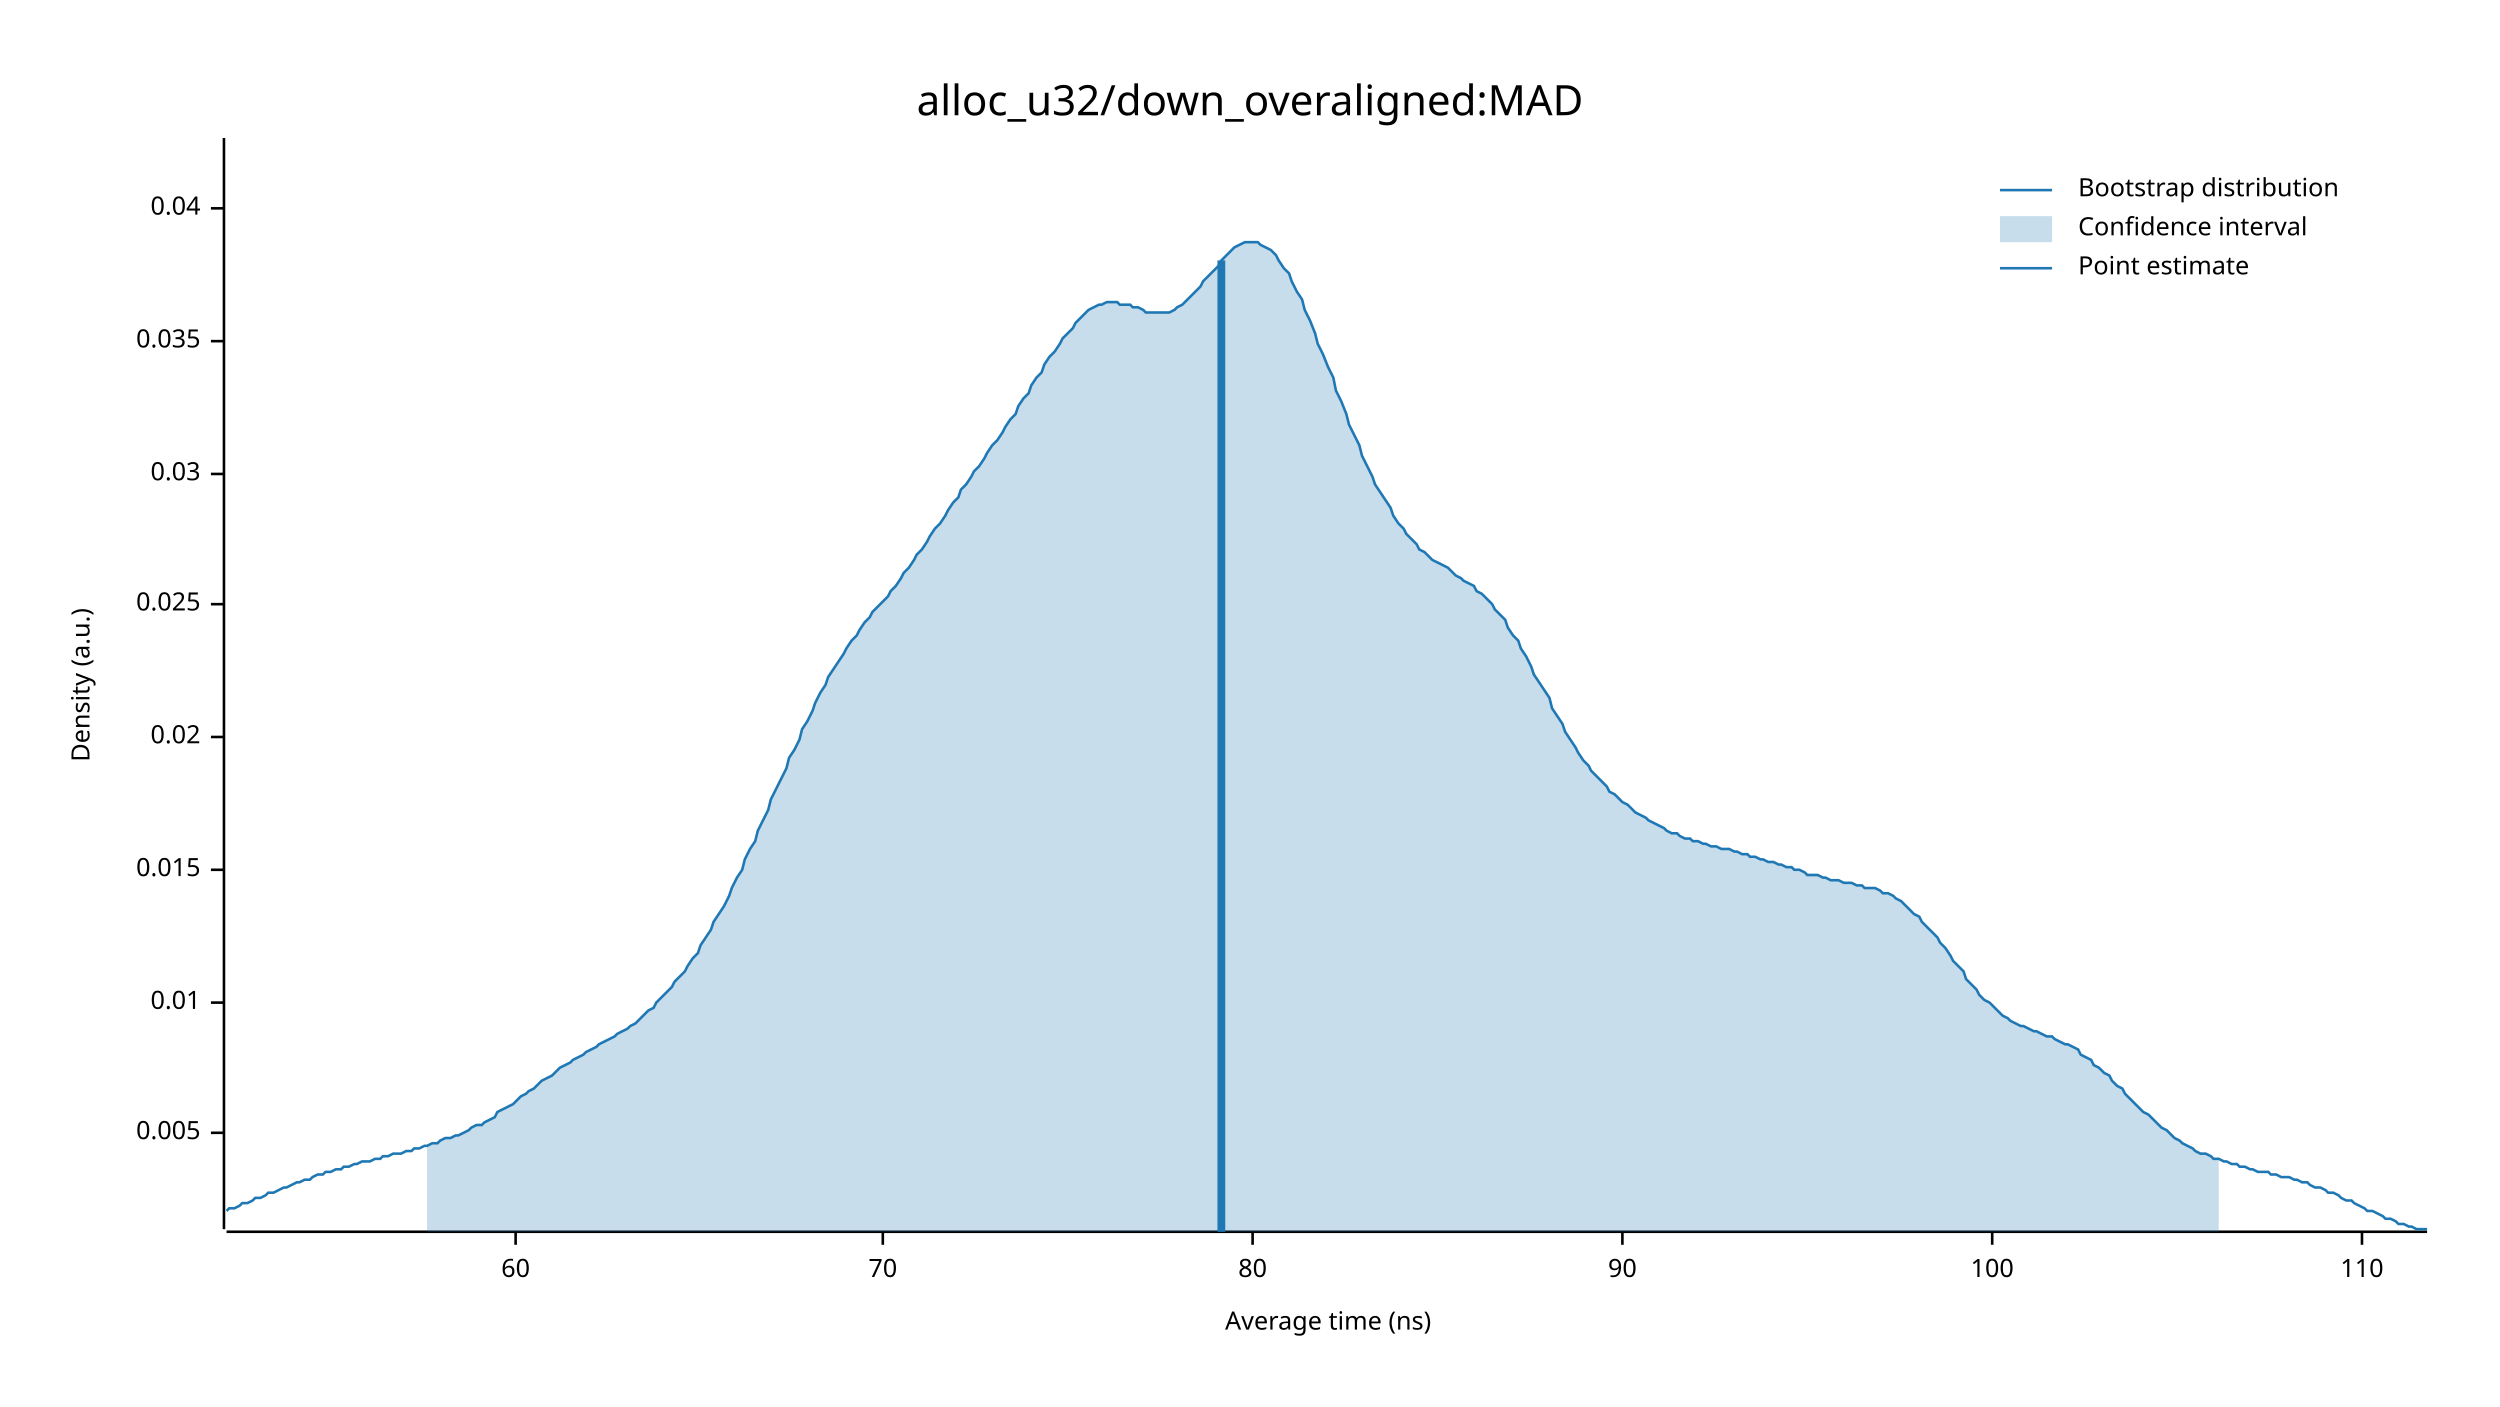
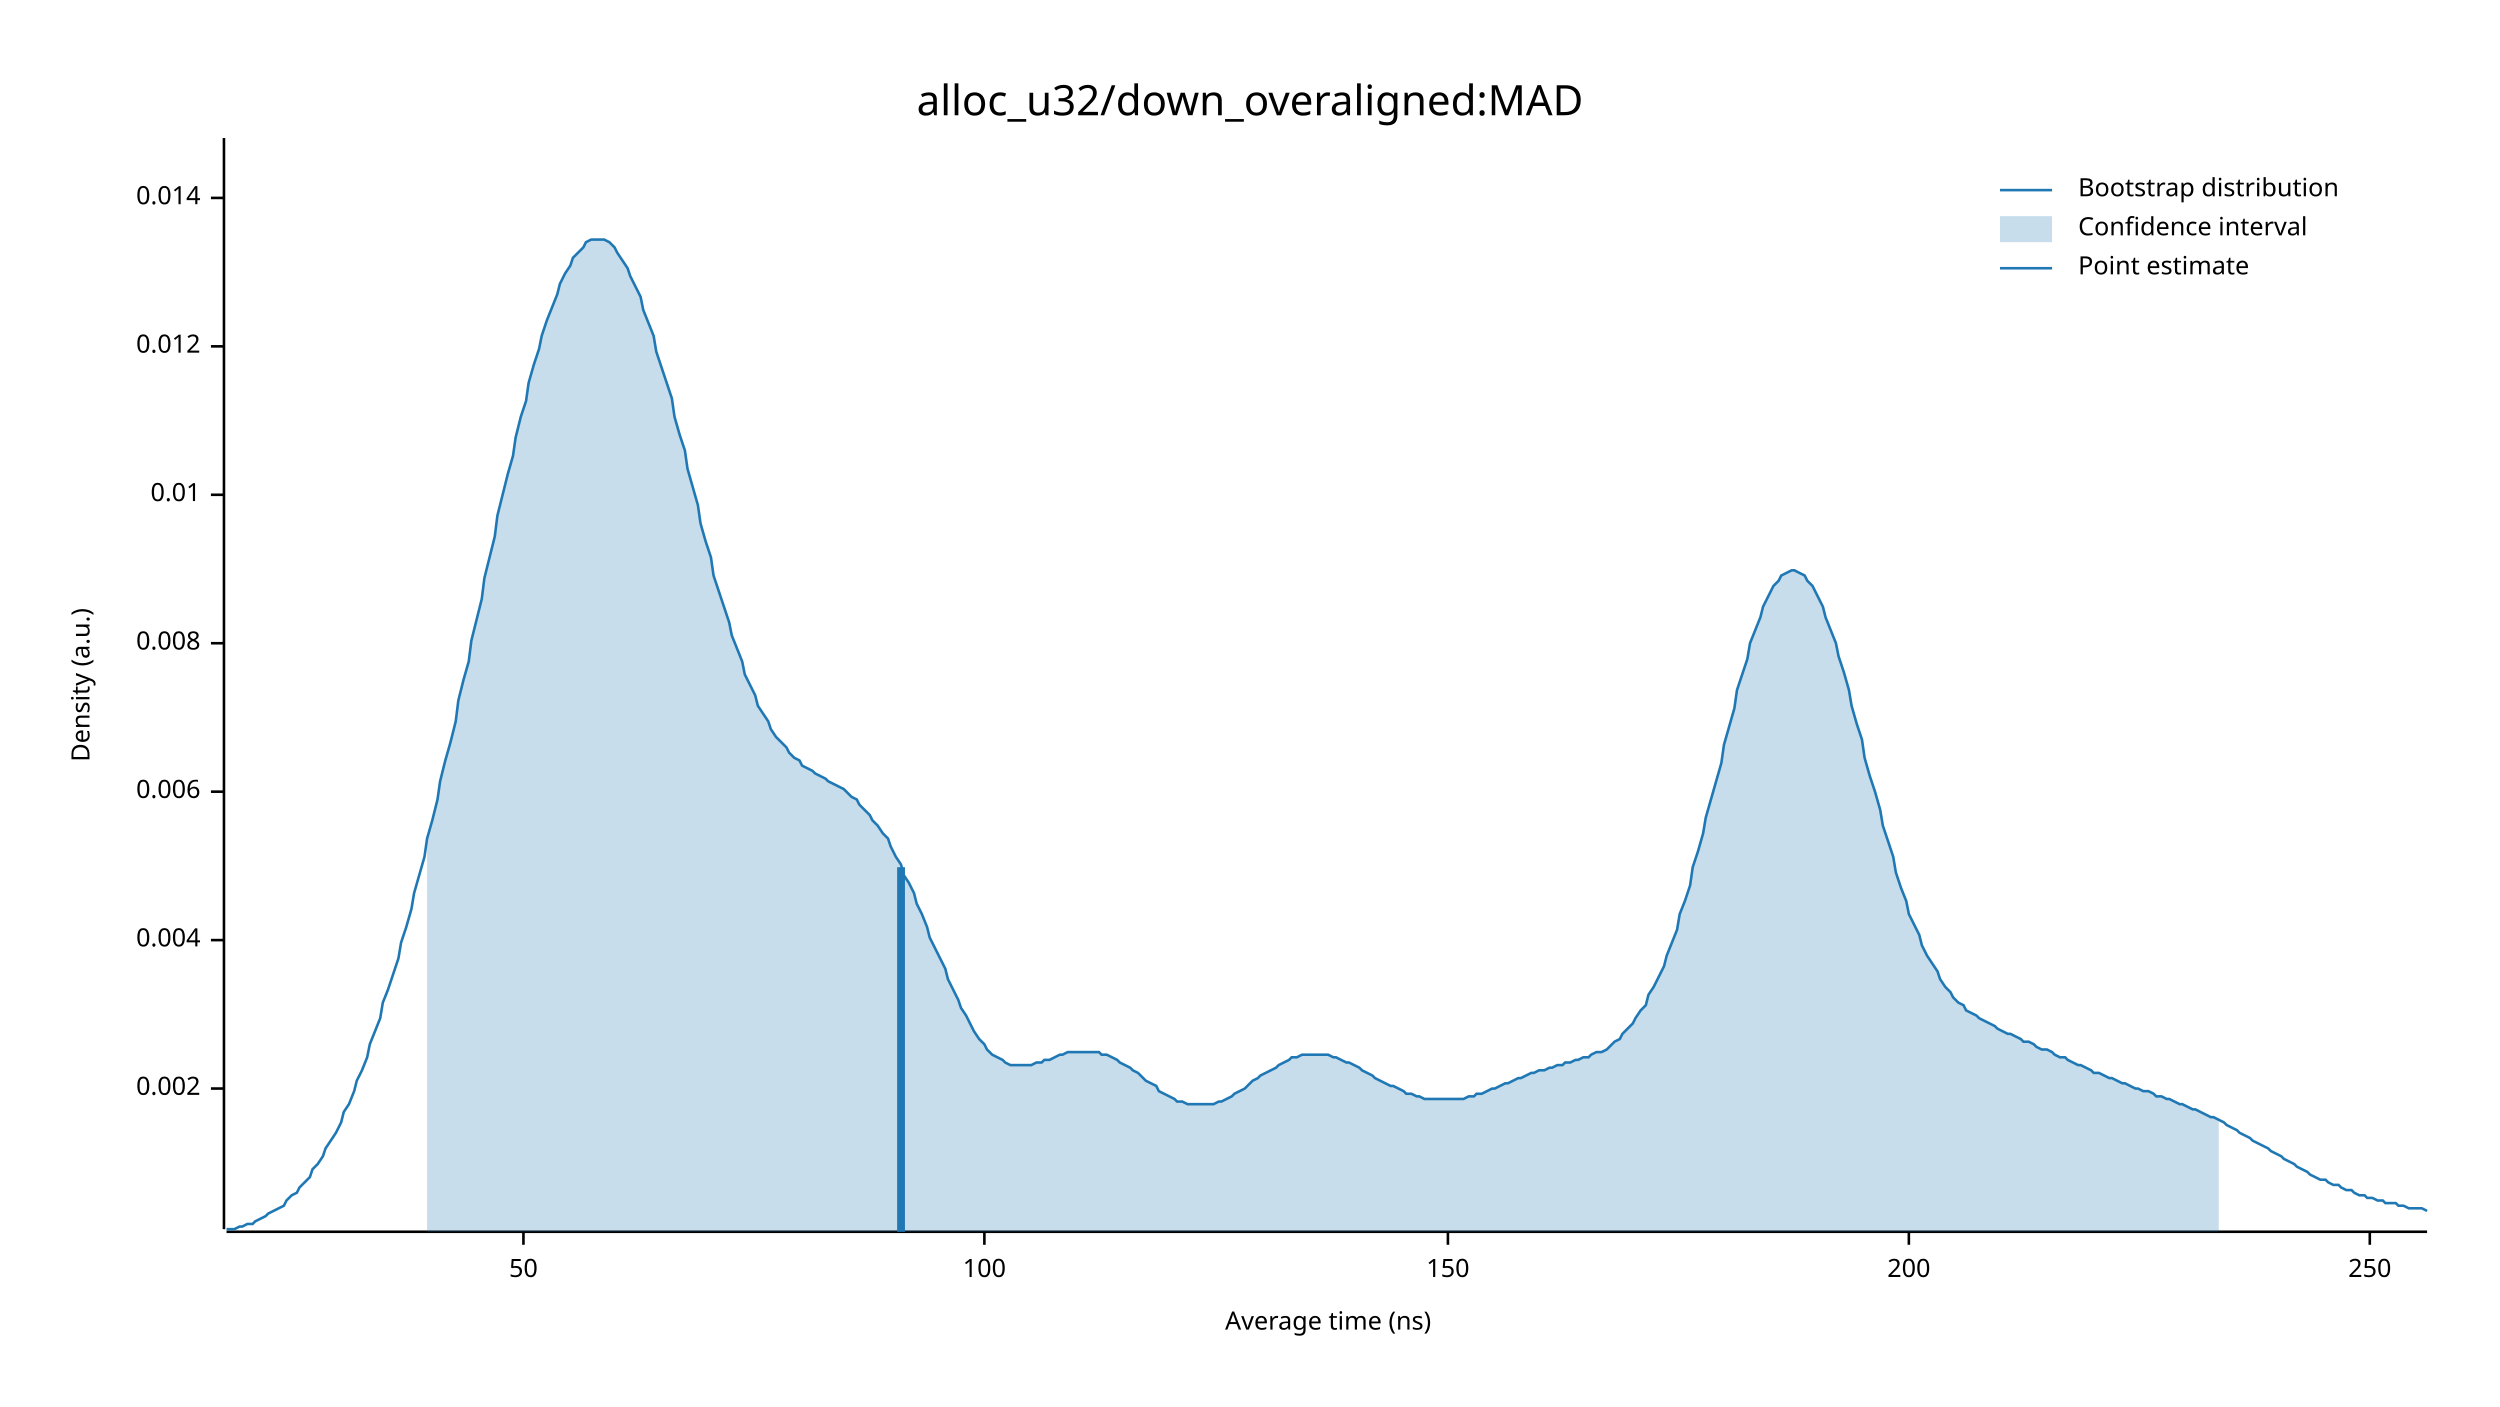
<svg xmlns="http://www.w3.org/2000/svg" width="960" height="540" viewBox="0 0 960 540">
  <text x="480" y="32" dy="0.76em" text-anchor="middle" font-family="sans-serif" font-size="16.129" opacity="1" fill="#000000">
alloc_u32/down_overaligned:MAD
</text>
  <text x="27" y="263" dy="0.76em" text-anchor="middle" font-family="sans-serif" font-size="9.677" opacity="1" fill="#000000" transform="rotate(270, 27, 263)">
Density (a.u.)
</text>
  <text x="510" y="513" dy="-0.5ex" text-anchor="middle" font-family="sans-serif" font-size="9.677" opacity="1" fill="#000000">
Average time (ns)
</text>
  <polyline fill="none" opacity="1" stroke="#000000" stroke-width="1" points="86,53 86,472 " />
-   <text x="77" y="435" dy="0.5ex" text-anchor="end" font-family="sans-serif" font-size="9.677" opacity="1" fill="#000000">
- 0.005
+   <text x="77" y="418" dy="0.5ex" text-anchor="end" font-family="sans-serif" font-size="9.677" opacity="1" fill="#000000">
+ 0.002
</text>
-   <polyline fill="none" opacity="1" stroke="#000000" stroke-width="1" points="81,435 86,435 " />
-   <text x="77" y="385" dy="0.5ex" text-anchor="end" font-family="sans-serif" font-size="9.677" opacity="1" fill="#000000">
+   <polyline fill="none" opacity="1" stroke="#000000" stroke-width="1" points="81,418 86,418 " />
+   <text x="77" y="361" dy="0.5ex" text-anchor="end" font-family="sans-serif" font-size="9.677" opacity="1" fill="#000000">
+ 0.004
+ </text>
+   <polyline fill="none" opacity="1" stroke="#000000" stroke-width="1" points="81,361 86,361 " />
+   <text x="77" y="304" dy="0.5ex" text-anchor="end" font-family="sans-serif" font-size="9.677" opacity="1" fill="#000000">
+ 0.006
+ </text>
+   <polyline fill="none" opacity="1" stroke="#000000" stroke-width="1" points="81,304 86,304 " />
+   <text x="77" y="247" dy="0.5ex" text-anchor="end" font-family="sans-serif" font-size="9.677" opacity="1" fill="#000000">
+ 0.008
+ </text>
+   <polyline fill="none" opacity="1" stroke="#000000" stroke-width="1" points="81,247 86,247 " />
+   <text x="77" y="190" dy="0.5ex" text-anchor="end" font-family="sans-serif" font-size="9.677" opacity="1" fill="#000000">
0.01
</text>
-   <polyline fill="none" opacity="1" stroke="#000000" stroke-width="1" points="81,385 86,385 " />
-   <text x="77" y="334" dy="0.5ex" text-anchor="end" font-family="sans-serif" font-size="9.677" opacity="1" fill="#000000">
- 0.015
+   <polyline fill="none" opacity="1" stroke="#000000" stroke-width="1" points="81,190 86,190 " />
+   <text x="77" y="133" dy="0.5ex" text-anchor="end" font-family="sans-serif" font-size="9.677" opacity="1" fill="#000000">
+ 0.012
</text>
-   <polyline fill="none" opacity="1" stroke="#000000" stroke-width="1" points="81,334 86,334 " />
-   <text x="77" y="283" dy="0.5ex" text-anchor="end" font-family="sans-serif" font-size="9.677" opacity="1" fill="#000000">
- 0.02
+   <polyline fill="none" opacity="1" stroke="#000000" stroke-width="1" points="81,133 86,133 " />
+   <text x="77" y="76" dy="0.5ex" text-anchor="end" font-family="sans-serif" font-size="9.677" opacity="1" fill="#000000">
+ 0.014
</text>
-   <polyline fill="none" opacity="1" stroke="#000000" stroke-width="1" points="81,283 86,283 " />
-   <text x="77" y="232" dy="0.5ex" text-anchor="end" font-family="sans-serif" font-size="9.677" opacity="1" fill="#000000">
- 0.025
+   <polyline fill="none" opacity="1" stroke="#000000" stroke-width="1" points="81,76 86,76 " />
+   <polyline fill="none" opacity="1" stroke="#000000" stroke-width="1" points="87,473 932,473 " />
+   <text x="201" y="483" dy="0.76em" text-anchor="middle" font-family="sans-serif" font-size="9.677" opacity="1" fill="#000000">
+ 50
</text>
-   <polyline fill="none" opacity="1" stroke="#000000" stroke-width="1" points="81,232 86,232 " />
-   <text x="77" y="182" dy="0.5ex" text-anchor="end" font-family="sans-serif" font-size="9.677" opacity="1" fill="#000000">
- 0.03
- </text>
-   <polyline fill="none" opacity="1" stroke="#000000" stroke-width="1" points="81,182 86,182 " />
-   <text x="77" y="131" dy="0.5ex" text-anchor="end" font-family="sans-serif" font-size="9.677" opacity="1" fill="#000000">
- 0.035
- </text>
-   <polyline fill="none" opacity="1" stroke="#000000" stroke-width="1" points="81,131 86,131 " />
-   <text x="77" y="80" dy="0.5ex" text-anchor="end" font-family="sans-serif" font-size="9.677" opacity="1" fill="#000000">
- 0.04
- </text>
-   <polyline fill="none" opacity="1" stroke="#000000" stroke-width="1" points="81,80 86,80 " />
-   <polyline fill="none" opacity="1" stroke="#000000" stroke-width="1" points="87,473 932,473 " />
-   <text x="198" y="483" dy="0.76em" text-anchor="middle" font-family="sans-serif" font-size="9.677" opacity="1" fill="#000000">
- 60
- </text>
-   <polyline fill="none" opacity="1" stroke="#000000" stroke-width="1" points="198,473 198,478 " />
-   <text x="339" y="483" dy="0.76em" text-anchor="middle" font-family="sans-serif" font-size="9.677" opacity="1" fill="#000000">
- 70
- </text>
-   <polyline fill="none" opacity="1" stroke="#000000" stroke-width="1" points="339,473 339,478 " />
-   <text x="481" y="483" dy="0.76em" text-anchor="middle" font-family="sans-serif" font-size="9.677" opacity="1" fill="#000000">
- 80
- </text>
-   <polyline fill="none" opacity="1" stroke="#000000" stroke-width="1" points="481,473 481,478 " />
-   <text x="623" y="483" dy="0.76em" text-anchor="middle" font-family="sans-serif" font-size="9.677" opacity="1" fill="#000000">
- 90
- </text>
-   <polyline fill="none" opacity="1" stroke="#000000" stroke-width="1" points="623,473 623,478 " />
-   <text x="765" y="483" dy="0.76em" text-anchor="middle" font-family="sans-serif" font-size="9.677" opacity="1" fill="#000000">
+   <polyline fill="none" opacity="1" stroke="#000000" stroke-width="1" points="201,473 201,478 " />
+   <text x="378" y="483" dy="0.76em" text-anchor="middle" font-family="sans-serif" font-size="9.677" opacity="1" fill="#000000">
100
</text>
-   <polyline fill="none" opacity="1" stroke="#000000" stroke-width="1" points="765,473 765,478 " />
-   <text x="907" y="483" dy="0.76em" text-anchor="middle" font-family="sans-serif" font-size="9.677" opacity="1" fill="#000000">
- 110
+   <polyline fill="none" opacity="1" stroke="#000000" stroke-width="1" points="378,473 378,478 " />
+   <text x="556" y="483" dy="0.76em" text-anchor="middle" font-family="sans-serif" font-size="9.677" opacity="1" fill="#000000">
+ 150
</text>
-   <polyline fill="none" opacity="1" stroke="#000000" stroke-width="1" points="907,473 907,478 " />
-   <polyline fill="none" opacity="1" stroke="#1F78B4" stroke-width="1" points="87,465 88,464 90,464 92,463 93,462 95,462 97,461 98,460 100,460 102,459 103,458 105,458 107,457 109,456 110,456 112,455 114,454 115,454 117,453 119,453 120,452 122,451 124,451 125,450 127,450 129,449 131,449 132,448 134,448 136,447 137,447 139,446 141,446 142,446 144,445 146,445 147,444 149,444 151,443 153,443 154,443 156,442 158,442 159,441 161,441 163,440 164,440 166,439 168,439 169,438 171,437 173,437 175,436 176,436 178,435 180,434 181,433 183,432 185,432 186,431 188,430 190,429 191,427 193,426 195,425 197,424 198,423 200,421 202,420 203,419 205,418 207,416 208,415 210,414 212,413 214,411 215,410 217,409 219,408 220,407 222,406 224,405 225,404 227,403 229,402 230,401 232,400 234,399 236,398 237,397 239,396 241,395 242,394 244,393 246,391 247,390 249,388 251,387 252,385 254,383 256,381 258,379 259,377 261,375 263,373 264,371 266,368 268,366 269,363 271,360 273,357 274,354 276,351 278,348 280,344 281,341 283,337 285,334 286,330 288,326 290,323 291,319 293,315 295,311 296,307 298,303 300,299 302,295 303,291 305,288 307,284 308,280 310,277 312,273 313,270 315,266 317,263 318,260 320,257 322,254 324,251 325,249 327,246 329,244 330,242 332,239 334,237 335,235 337,233 339,231 341,229 342,227 344,225 346,222 347,220 349,218 351,215 352,213 354,211 356,208 357,206 359,203 361,201 363,198 364,196 366,193 368,191 369,188 371,186 373,183 374,181 376,179 378,176 379,174 381,171 383,169 385,166 386,164 388,161 390,159 391,156 393,153 395,151 396,148 398,145 400,143 401,140 403,137 405,135 407,132 408,130 410,128 412,126 413,124 415,122 417,120 418,119 420,118 422,117 423,117 425,116 427,116 429,116 430,117 432,117 434,117 435,118 437,118 439,119 440,120 442,120 444,120 445,120 447,120 449,120 451,119 452,118 454,117 456,115 457,114 459,112 461,110 462,108 464,106 466,104 468,102 469,100 471,98 473,96 474,95 476,94 478,93 479,93 481,93 483,93 484,94 486,95 488,96 490,98 491,100 493,103 495,105 496,108 498,112 500,115 501,119 503,123 505,128 506,132 508,136 510,141 512,145 513,150 515,154 517,159 518,163 520,167 522,171 523,175 525,179 527,183 528,186 530,189 532,192 534,195 535,198 537,201 539,203 540,205 542,207 544,209 545,211 547,212 549,214 550,215 552,216 554,217 556,218 557,219 559,221 561,222 562,223 564,224 566,225 567,227 569,228 571,230 573,232 574,234 576,236 578,238 579,241 581,244 583,246 584,249 586,252 588,256 589,259 591,262 593,265 595,268 596,272 598,275 600,278 601,281 603,284 605,287 606,289 608,292 610,294 611,296 613,298 615,300 617,302 618,304 620,305 622,307 623,308 625,309 627,311 628,312 630,313 632,314 633,315 635,316 637,317 639,318 640,319 642,320 644,320 645,321 647,322 649,322 650,323 652,323 654,324 655,324 657,325 659,325 661,326 662,326 664,326 666,327 667,327 669,328 671,328 672,329 674,329 676,330 677,330 679,331 681,331 683,332 684,332 686,333 688,333 689,334 691,334 693,335 694,336 696,336 698,336 700,337 701,337 703,338 705,338 706,338 708,339 710,339 711,339 713,340 715,340 716,341 718,341 720,341 722,342 723,343 725,343 727,344 728,345 730,346 732,348 733,349 735,351 737,352 738,354 740,356 742,358 744,360 745,362 747,364 749,367 750,369 752,371 754,373 755,376 757,378 759,380 760,382 762,384 764,385 766,387 767,388 769,390 771,391 772,392 774,393 776,394 777,394 779,395 781,396 782,396 784,397 786,398 788,398 789,399 791,400 793,401 794,401 796,402 798,403 799,405 801,406 803,407 804,409 806,410 808,412 810,413 811,415 813,417 815,418 816,420 818,422 820,424 821,425 823,427 825,428 827,430 828,431 830,433 832,434 833,435 835,437 837,438 838,439 840,440 842,441 843,442 845,443 847,443 849,444 850,445 852,445 854,446 855,446 857,447 859,447 860,448 862,448 864,449 865,449 867,450 869,450 871,450 872,451 874,451 876,452 877,452 879,452 881,453 882,453 884,454 886,454 887,455 889,456 891,456 893,457 894,458 896,458 898,459 899,460 901,461 903,461 904,462 906,463 908,464 909,465 911,465 913,466 915,467 916,468 918,468 920,469 921,470 923,470 925,471 926,471 928,472 930,472 932,472 " />
-   <polygon opacity="0.25" fill="#1F78B4" points="164,440 166,439 168,439 169,438 171,437 173,437 175,436 176,436 178,435 180,434 181,433 183,432 185,432 186,431 188,430 190,429 191,427 193,426 195,425 197,424 198,423 200,421 202,420 203,419 205,418 207,416 208,415 210,414 212,413 214,411 215,410 217,409 219,408 220,407 222,406 224,405 225,404 227,403 229,402 230,401 232,400 234,399 236,398 237,397 239,396 241,395 242,394 244,393 246,391 247,390 249,388 251,387 252,385 254,383 256,381 258,379 259,377 261,375 263,373 264,371 266,368 268,366 269,363 271,360 273,357 274,354 276,351 278,348 280,344 281,341 283,337 285,334 286,330 288,326 290,323 291,319 293,315 295,311 296,307 298,303 300,299 302,295 303,291 305,288 307,284 308,280 310,277 312,273 313,270 315,266 317,263 318,260 320,257 322,254 324,251 325,249 327,246 329,244 330,242 332,239 334,237 335,235 337,233 339,231 341,229 342,227 344,225 346,222 347,220 349,218 351,215 352,213 354,211 356,208 357,206 359,203 361,201 363,198 364,196 366,193 368,191 369,188 371,186 373,183 374,181 376,179 378,176 379,174 381,171 383,169 385,166 386,164 388,161 390,159 391,156 393,153 395,151 396,148 398,145 400,143 401,140 403,137 405,135 407,132 408,130 410,128 412,126 413,124 415,122 417,120 418,119 420,118 422,117 423,117 425,116 427,116 429,116 430,117 432,117 434,117 435,118 437,118 439,119 440,120 442,120 444,120 445,120 447,120 449,120 451,119 452,118 454,117 456,115 457,114 459,112 461,110 462,108 464,106 466,104 468,102 469,100 471,98 473,96 474,95 476,94 478,93 479,93 481,93 483,93 484,94 486,95 488,96 490,98 491,100 493,103 495,105 496,108 498,112 500,115 501,119 503,123 505,128 506,132 508,136 510,141 512,145 513,150 515,154 517,159 518,163 520,167 522,171 523,175 525,179 527,183 528,186 530,189 532,192 534,195 535,198 537,201 539,203 540,205 542,207 544,209 545,211 547,212 549,214 550,215 552,216 554,217 556,218 557,219 559,221 561,222 562,223 564,224 566,225 567,227 569,228 571,230 573,232 574,234 576,236 578,238 579,241 581,244 583,246 584,249 586,252 588,256 589,259 591,262 593,265 595,268 596,272 598,275 600,278 601,281 603,284 605,287 606,289 608,292 610,294 611,296 613,298 615,300 617,302 618,304 620,305 622,307 623,308 625,309 627,311 628,312 630,313 632,314 633,315 635,316 637,317 639,318 640,319 642,320 644,320 645,321 647,322 649,322 650,323 652,323 654,324 655,324 657,325 659,325 661,326 662,326 664,326 666,327 667,327 669,328 671,328 672,329 674,329 676,330 677,330 679,331 681,331 683,332 684,332 686,333 688,333 689,334 691,334 693,335 694,336 696,336 698,336 700,337 701,337 703,338 705,338 706,338 708,339 710,339 711,339 713,340 715,340 716,341 718,341 720,341 722,342 723,343 725,343 727,344 728,345 730,346 732,348 733,349 735,351 737,352 738,354 740,356 742,358 744,360 745,362 747,364 749,367 750,369 752,371 754,373 755,376 757,378 759,380 760,382 762,384 764,385 766,387 767,388 769,390 771,391 772,392 774,393 776,394 777,394 779,395 781,396 782,396 784,397 786,398 788,398 789,399 791,400 793,401 794,401 796,402 798,403 799,405 801,406 803,407 804,409 806,410 808,412 810,413 811,415 813,417 815,418 816,420 818,422 820,424 821,425 823,427 825,428 827,430 828,431 830,433 832,434 833,435 835,437 837,438 838,439 840,440 842,441 843,442 845,443 847,443 849,444 850,445 852,445 852,473 164,473 " />
-   <polyline fill="none" opacity="1" stroke="#1F78B4" stroke-width="3" points="469,473 469,100 " />
+   <polyline fill="none" opacity="1" stroke="#000000" stroke-width="1" points="556,473 556,478 " />
+   <text x="733" y="483" dy="0.76em" text-anchor="middle" font-family="sans-serif" font-size="9.677" opacity="1" fill="#000000">
+ 200
+ </text>
+   <polyline fill="none" opacity="1" stroke="#000000" stroke-width="1" points="733,473 733,478 " />
+   <text x="910" y="483" dy="0.76em" text-anchor="middle" font-family="sans-serif" font-size="9.677" opacity="1" fill="#000000">
+ 250
+ </text>
+   <polyline fill="none" opacity="1" stroke="#000000" stroke-width="1" points="910,473 910,478 " />
+   <polyline fill="none" opacity="1" stroke="#1F78B4" stroke-width="1" points="87,472 88,472 90,472 92,471 93,471 95,470 97,470 98,469 100,468 102,467 103,466 105,465 107,464 109,463 110,461 112,459 114,458 115,456 117,454 119,452 120,449 122,447 124,444 125,441 127,438 129,435 131,431 132,427 134,424 136,419 137,415 139,411 141,406 142,401 144,396 146,391 147,385 149,380 151,374 153,368 154,362 156,356 158,349 159,343 161,336 163,329 164,322 166,315 168,307 169,300 171,292 173,285 175,277 176,269 178,261 180,254 181,246 183,238 185,230 186,222 188,214 190,206 191,198 193,190 195,182 197,175 198,168 200,160 202,154 203,147 205,140 207,134 208,129 210,123 212,118 214,113 215,109 217,105 219,102 220,99 222,97 224,95 225,93 227,92 229,92 230,92 232,92 234,93 236,95 237,97 239,100 241,103 242,106 244,110 246,114 247,119 249,124 251,129 252,135 254,141 256,147 258,153 259,160 261,167 263,173 264,180 266,187 268,194 269,201 271,208 273,214 274,221 276,227 278,233 280,239 281,244 283,249 285,254 286,259 288,263 290,267 291,271 293,274 295,277 296,280 298,283 300,285 302,287 303,289 305,291 307,292 308,294 310,295 312,296 313,297 315,298 317,299 318,300 320,301 322,302 324,303 325,304 327,306 329,307 330,309 332,311 334,313 335,315 337,317 339,320 341,322 342,325 344,329 346,332 347,336 349,339 351,343 352,347 354,351 356,356 357,360 359,364 361,368 363,372 364,376 366,380 368,384 369,387 371,390 373,394 374,396 376,399 378,401 379,403 381,405 383,406 385,407 386,408 388,409 390,409 391,409 393,409 395,409 396,409 398,408 400,408 401,407 403,407 405,406 407,405 408,405 410,404 412,404 413,404 415,404 417,404 418,404 420,404 422,404 423,405 425,405 427,406 429,407 430,408 432,409 434,410 435,411 437,412 439,414 440,415 442,416 444,417 445,419 447,420 449,421 451,422 452,423 454,423 456,424 457,424 459,424 461,424 462,424 464,424 466,424 468,423 469,423 471,422 473,421 474,420 476,419 478,418 479,417 481,415 483,414 484,413 486,412 488,411 490,410 491,409 493,408 495,407 496,406 498,406 500,405 501,405 503,405 505,405 506,405 508,405 510,405 512,406 513,406 515,407 517,408 518,408 520,409 522,410 523,411 525,412 527,413 528,414 530,415 532,416 534,417 535,417 537,418 539,419 540,420 542,420 544,421 545,421 547,422 549,422 550,422 552,422 554,422 556,422 557,422 559,422 561,422 562,422 564,421 566,421 567,420 569,420 571,419 573,418 574,418 576,417 578,416 579,416 581,415 583,414 584,414 586,413 588,412 589,412 591,411 593,411 595,410 596,410 598,409 600,409 601,408 603,408 605,407 606,407 608,406 610,406 611,405 613,404 615,404 617,403 618,402 620,400 622,399 623,397 625,395 627,393 628,391 630,388 632,386 633,382 635,379 637,375 639,371 640,367 642,362 644,357 645,351 647,346 649,340 650,333 652,327 654,320 655,314 657,307 659,300 661,293 662,286 664,279 666,272 667,265 669,259 671,253 672,247 674,242 676,237 677,233 679,229 681,225 683,223 684,221 686,220 688,219 689,219 691,220 693,221 694,223 696,225 698,229 700,233 701,237 703,242 705,247 706,252 708,258 710,265 711,271 713,278 715,284 716,291 718,298 720,304 722,311 723,317 725,323 727,329 728,335 730,341 732,346 733,351 735,355 737,359 738,363 740,367 742,370 744,373 745,376 747,379 749,381 750,383 752,385 754,386 755,388 757,389 759,390 760,391 762,392 764,393 766,394 767,395 769,396 771,397 772,397 774,398 776,399 777,400 779,400 781,401 782,402 784,403 786,403 788,404 789,405 791,406 793,406 794,407 796,408 798,409 799,409 801,410 803,411 804,412 806,412 808,413 810,414 811,414 813,415 815,416 816,416 818,417 820,418 821,418 823,419 825,419 827,420 828,421 830,421 832,422 833,422 835,423 837,424 838,424 840,425 842,426 843,426 845,427 847,428 849,429 850,429 852,430 854,431 855,432 857,433 859,434 860,435 862,436 864,437 865,438 867,439 869,440 871,441 872,442 874,443 876,444 877,445 879,446 881,447 882,448 884,449 886,450 887,451 889,452 891,453 893,453 894,454 896,455 898,455 899,456 901,457 903,457 904,458 906,459 908,459 909,460 911,460 913,461 915,461 916,462 918,462 920,462 921,463 923,463 925,464 926,464 928,464 930,464 932,465 " />
+   <polygon opacity="0.25" fill="#1F78B4" points="164,322 166,315 168,307 169,300 171,292 173,285 175,277 176,269 178,261 180,254 181,246 183,238 185,230 186,222 188,214 190,206 191,198 193,190 195,182 197,175 198,168 200,160 202,154 203,147 205,140 207,134 208,129 210,123 212,118 214,113 215,109 217,105 219,102 220,99 222,97 224,95 225,93 227,92 229,92 230,92 232,92 234,93 236,95 237,97 239,100 241,103 242,106 244,110 246,114 247,119 249,124 251,129 252,135 254,141 256,147 258,153 259,160 261,167 263,173 264,180 266,187 268,194 269,201 271,208 273,214 274,221 276,227 278,233 280,239 281,244 283,249 285,254 286,259 288,263 290,267 291,271 293,274 295,277 296,280 298,283 300,285 302,287 303,289 305,291 307,292 308,294 310,295 312,296 313,297 315,298 317,299 318,300 320,301 322,302 324,303 325,304 327,306 329,307 330,309 332,311 334,313 335,315 337,317 339,320 341,322 342,325 344,329 346,332 347,336 349,339 351,343 352,347 354,351 356,356 357,360 359,364 361,368 363,372 364,376 366,380 368,384 369,387 371,390 373,394 374,396 376,399 378,401 379,403 381,405 383,406 385,407 386,408 388,409 390,409 391,409 393,409 395,409 396,409 398,408 400,408 401,407 403,407 405,406 407,405 408,405 410,404 412,404 413,404 415,404 417,404 418,404 420,404 422,404 423,405 425,405 427,406 429,407 430,408 432,409 434,410 435,411 437,412 439,414 440,415 442,416 444,417 445,419 447,420 449,421 451,422 452,423 454,423 456,424 457,424 459,424 461,424 462,424 464,424 466,424 468,423 469,423 471,422 473,421 474,420 476,419 478,418 479,417 481,415 483,414 484,413 486,412 488,411 490,410 491,409 493,408 495,407 496,406 498,406 500,405 501,405 503,405 505,405 506,405 508,405 510,405 512,406 513,406 515,407 517,408 518,408 520,409 522,410 523,411 525,412 527,413 528,414 530,415 532,416 534,417 535,417 537,418 539,419 540,420 542,420 544,421 545,421 547,422 549,422 550,422 552,422 554,422 556,422 557,422 559,422 561,422 562,422 564,421 566,421 567,420 569,420 571,419 573,418 574,418 576,417 578,416 579,416 581,415 583,414 584,414 586,413 588,412 589,412 591,411 593,411 595,410 596,410 598,409 600,409 601,408 603,408 605,407 606,407 608,406 610,406 611,405 613,404 615,404 617,403 618,402 620,400 622,399 623,397 625,395 627,393 628,391 630,388 632,386 633,382 635,379 637,375 639,371 640,367 642,362 644,357 645,351 647,346 649,340 650,333 652,327 654,320 655,314 657,307 659,300 661,293 662,286 664,279 666,272 667,265 669,259 671,253 672,247 674,242 676,237 677,233 679,229 681,225 683,223 684,221 686,220 688,219 689,219 691,220 693,221 694,223 696,225 698,229 700,233 701,237 703,242 705,247 706,252 708,258 710,265 711,271 713,278 715,284 716,291 718,298 720,304 722,311 723,317 725,323 727,329 728,335 730,341 732,346 733,351 735,355 737,359 738,363 740,367 742,370 744,373 745,376 747,379 749,381 750,383 752,385 754,386 755,388 757,389 759,390 760,391 762,392 764,393 766,394 767,395 769,396 771,397 772,397 774,398 776,399 777,400 779,400 781,401 782,402 784,403 786,403 788,404 789,405 791,406 793,406 794,407 796,408 798,409 799,409 801,410 803,411 804,412 806,412 808,413 810,414 811,414 813,415 815,416 816,416 818,417 820,418 821,418 823,419 825,419 827,420 828,421 830,421 832,422 833,422 835,423 837,424 838,424 840,425 842,426 843,426 845,427 847,428 849,429 850,429 852,430 852,473 164,473 " />
+   <polyline fill="none" opacity="1" stroke="#1F78B4" stroke-width="3" points="346,473 346,333 " />
  <text x="798" y="68" dy="0.76em" text-anchor="start" font-family="sans-serif" font-size="9.677" opacity="1" fill="#000000">
Bootstrap distribution
</text>
  <text x="798" y="83" dy="0.76em" text-anchor="start" font-family="sans-serif" font-size="9.677" opacity="1" fill="#000000">
Confidence interval
</text>
  <text x="798" y="98" dy="0.76em" text-anchor="start" font-family="sans-serif" font-size="9.677" opacity="1" fill="#000000">
Point estimate
</text>
  <polyline fill="none" opacity="1" stroke="#1F78B4" stroke-width="1" points="768,73 788,73 " />
  <rect x="768" y="83" width="20" height="10" opacity="0.25" fill="#1F78B4" stroke="none" />
  <polyline fill="none" opacity="1" stroke="#1F78B4" stroke-width="1" points="768,103 788,103 " />
</svg>
